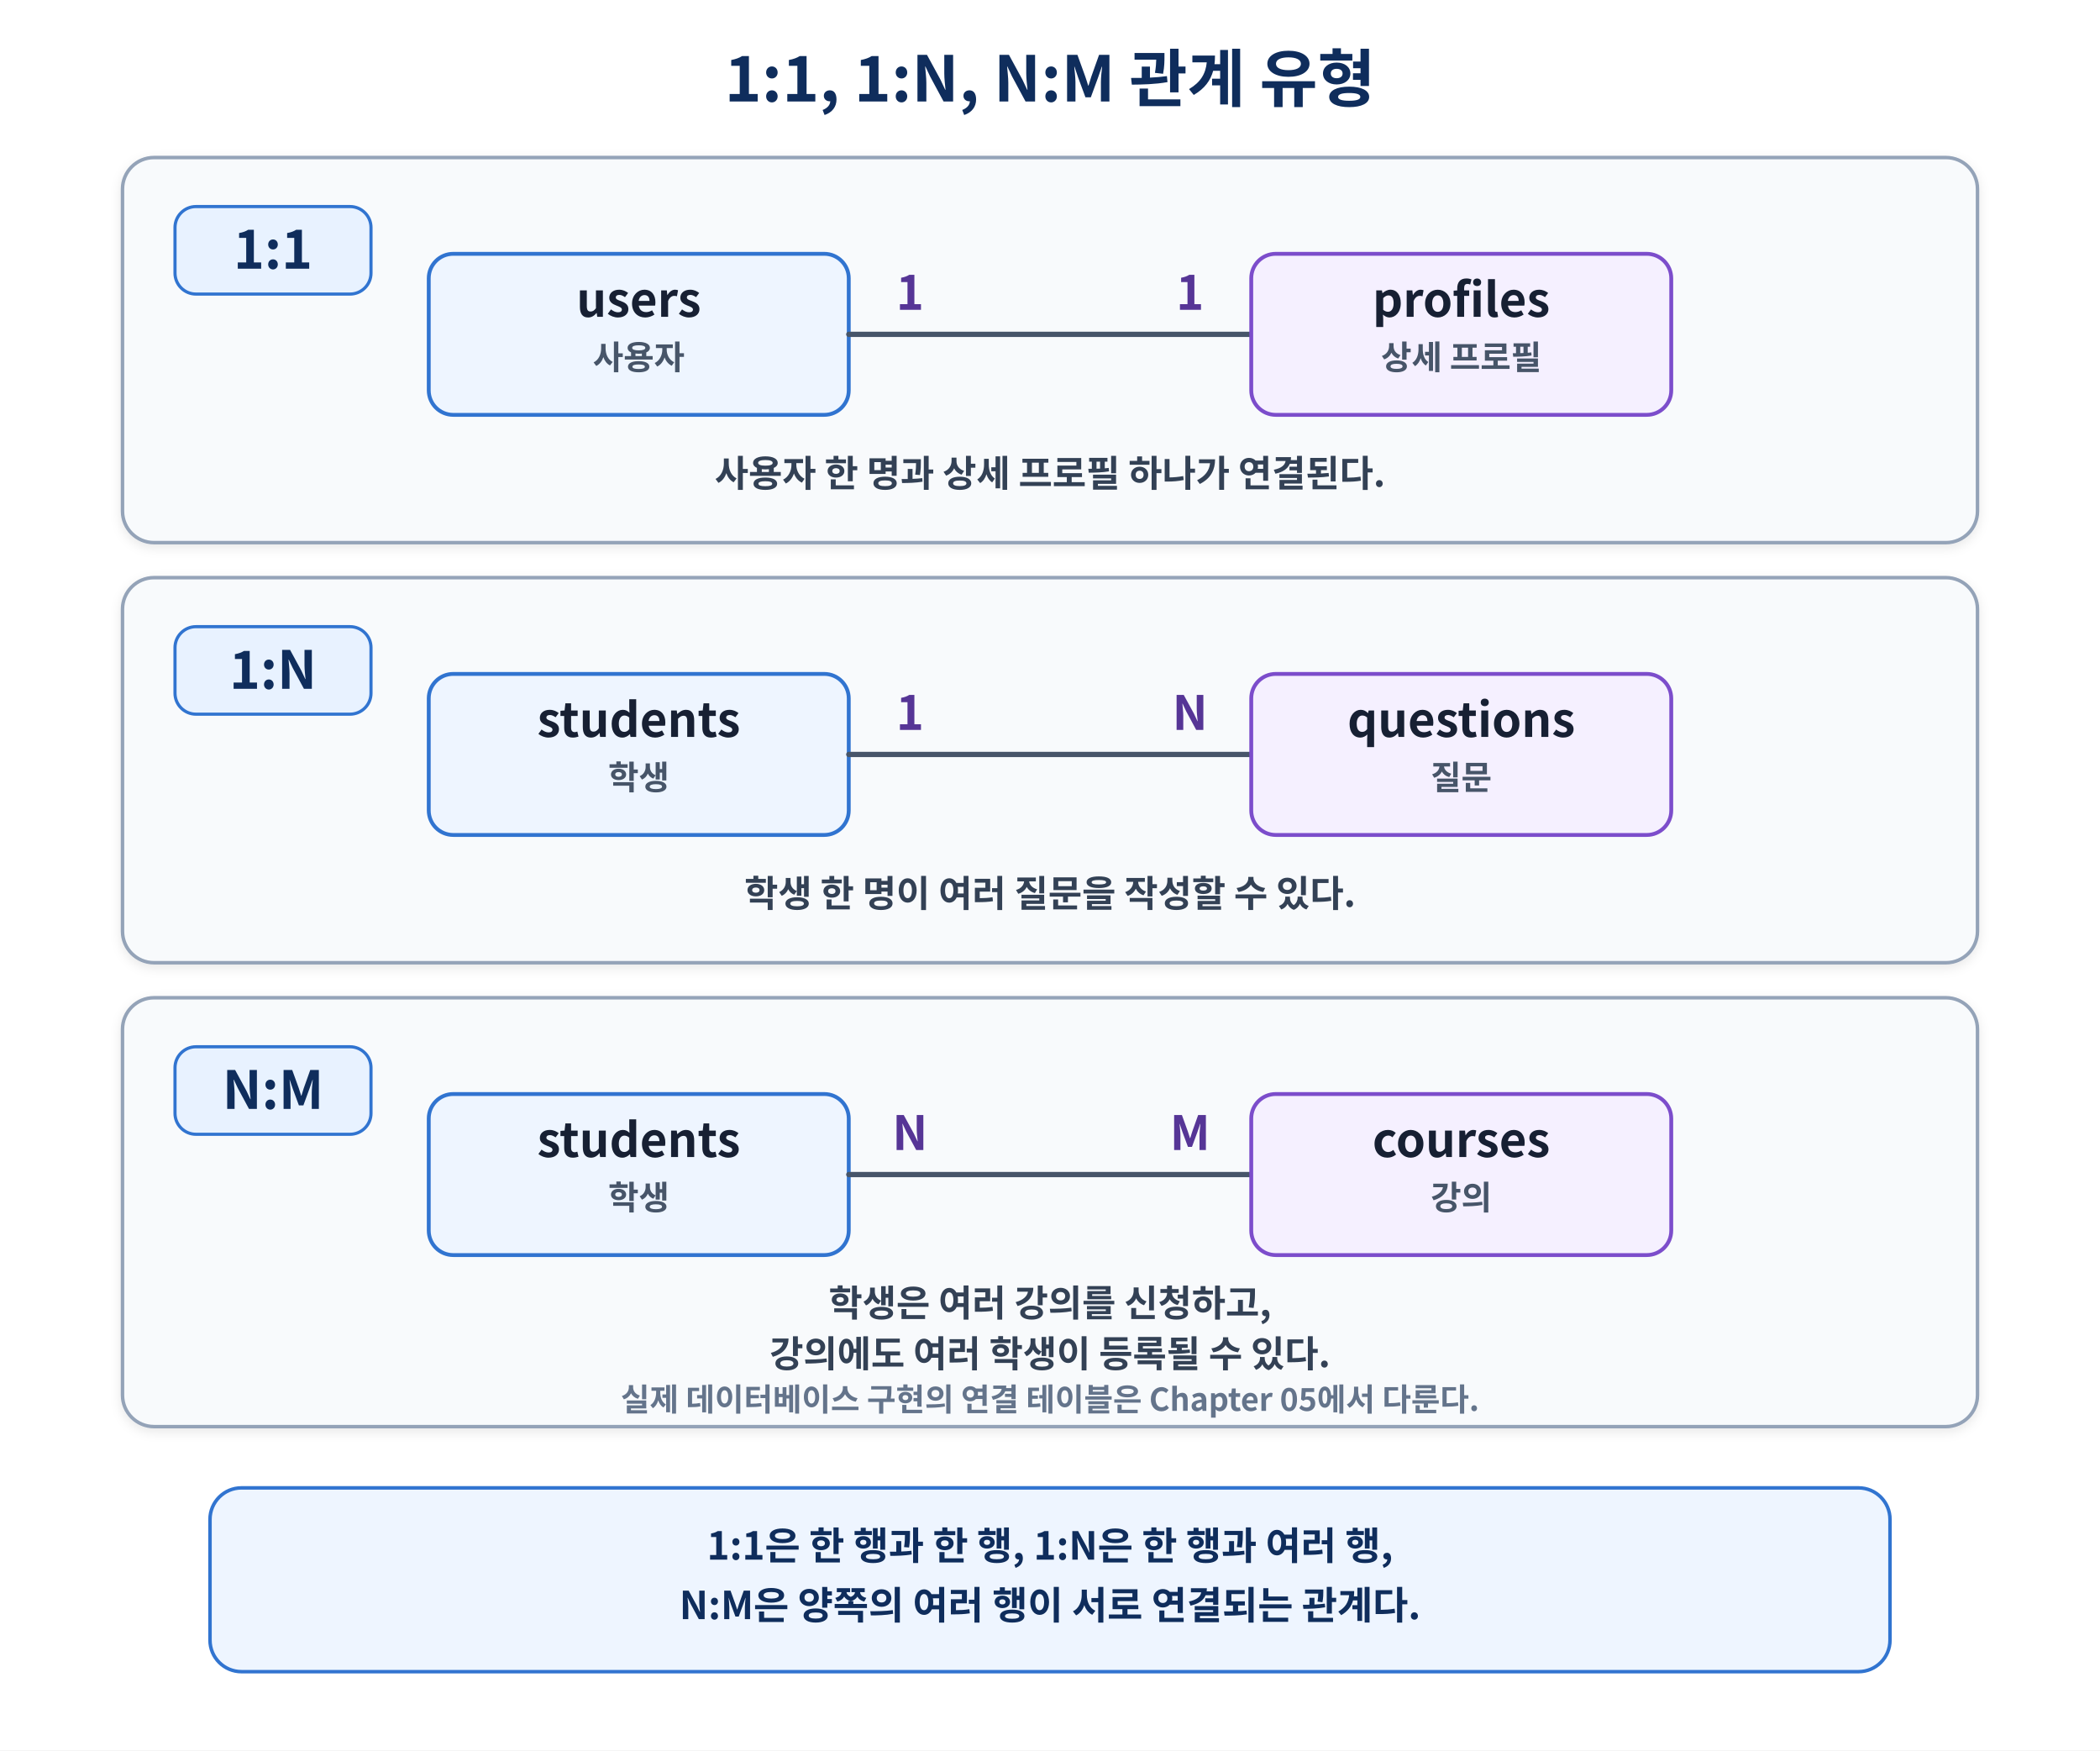
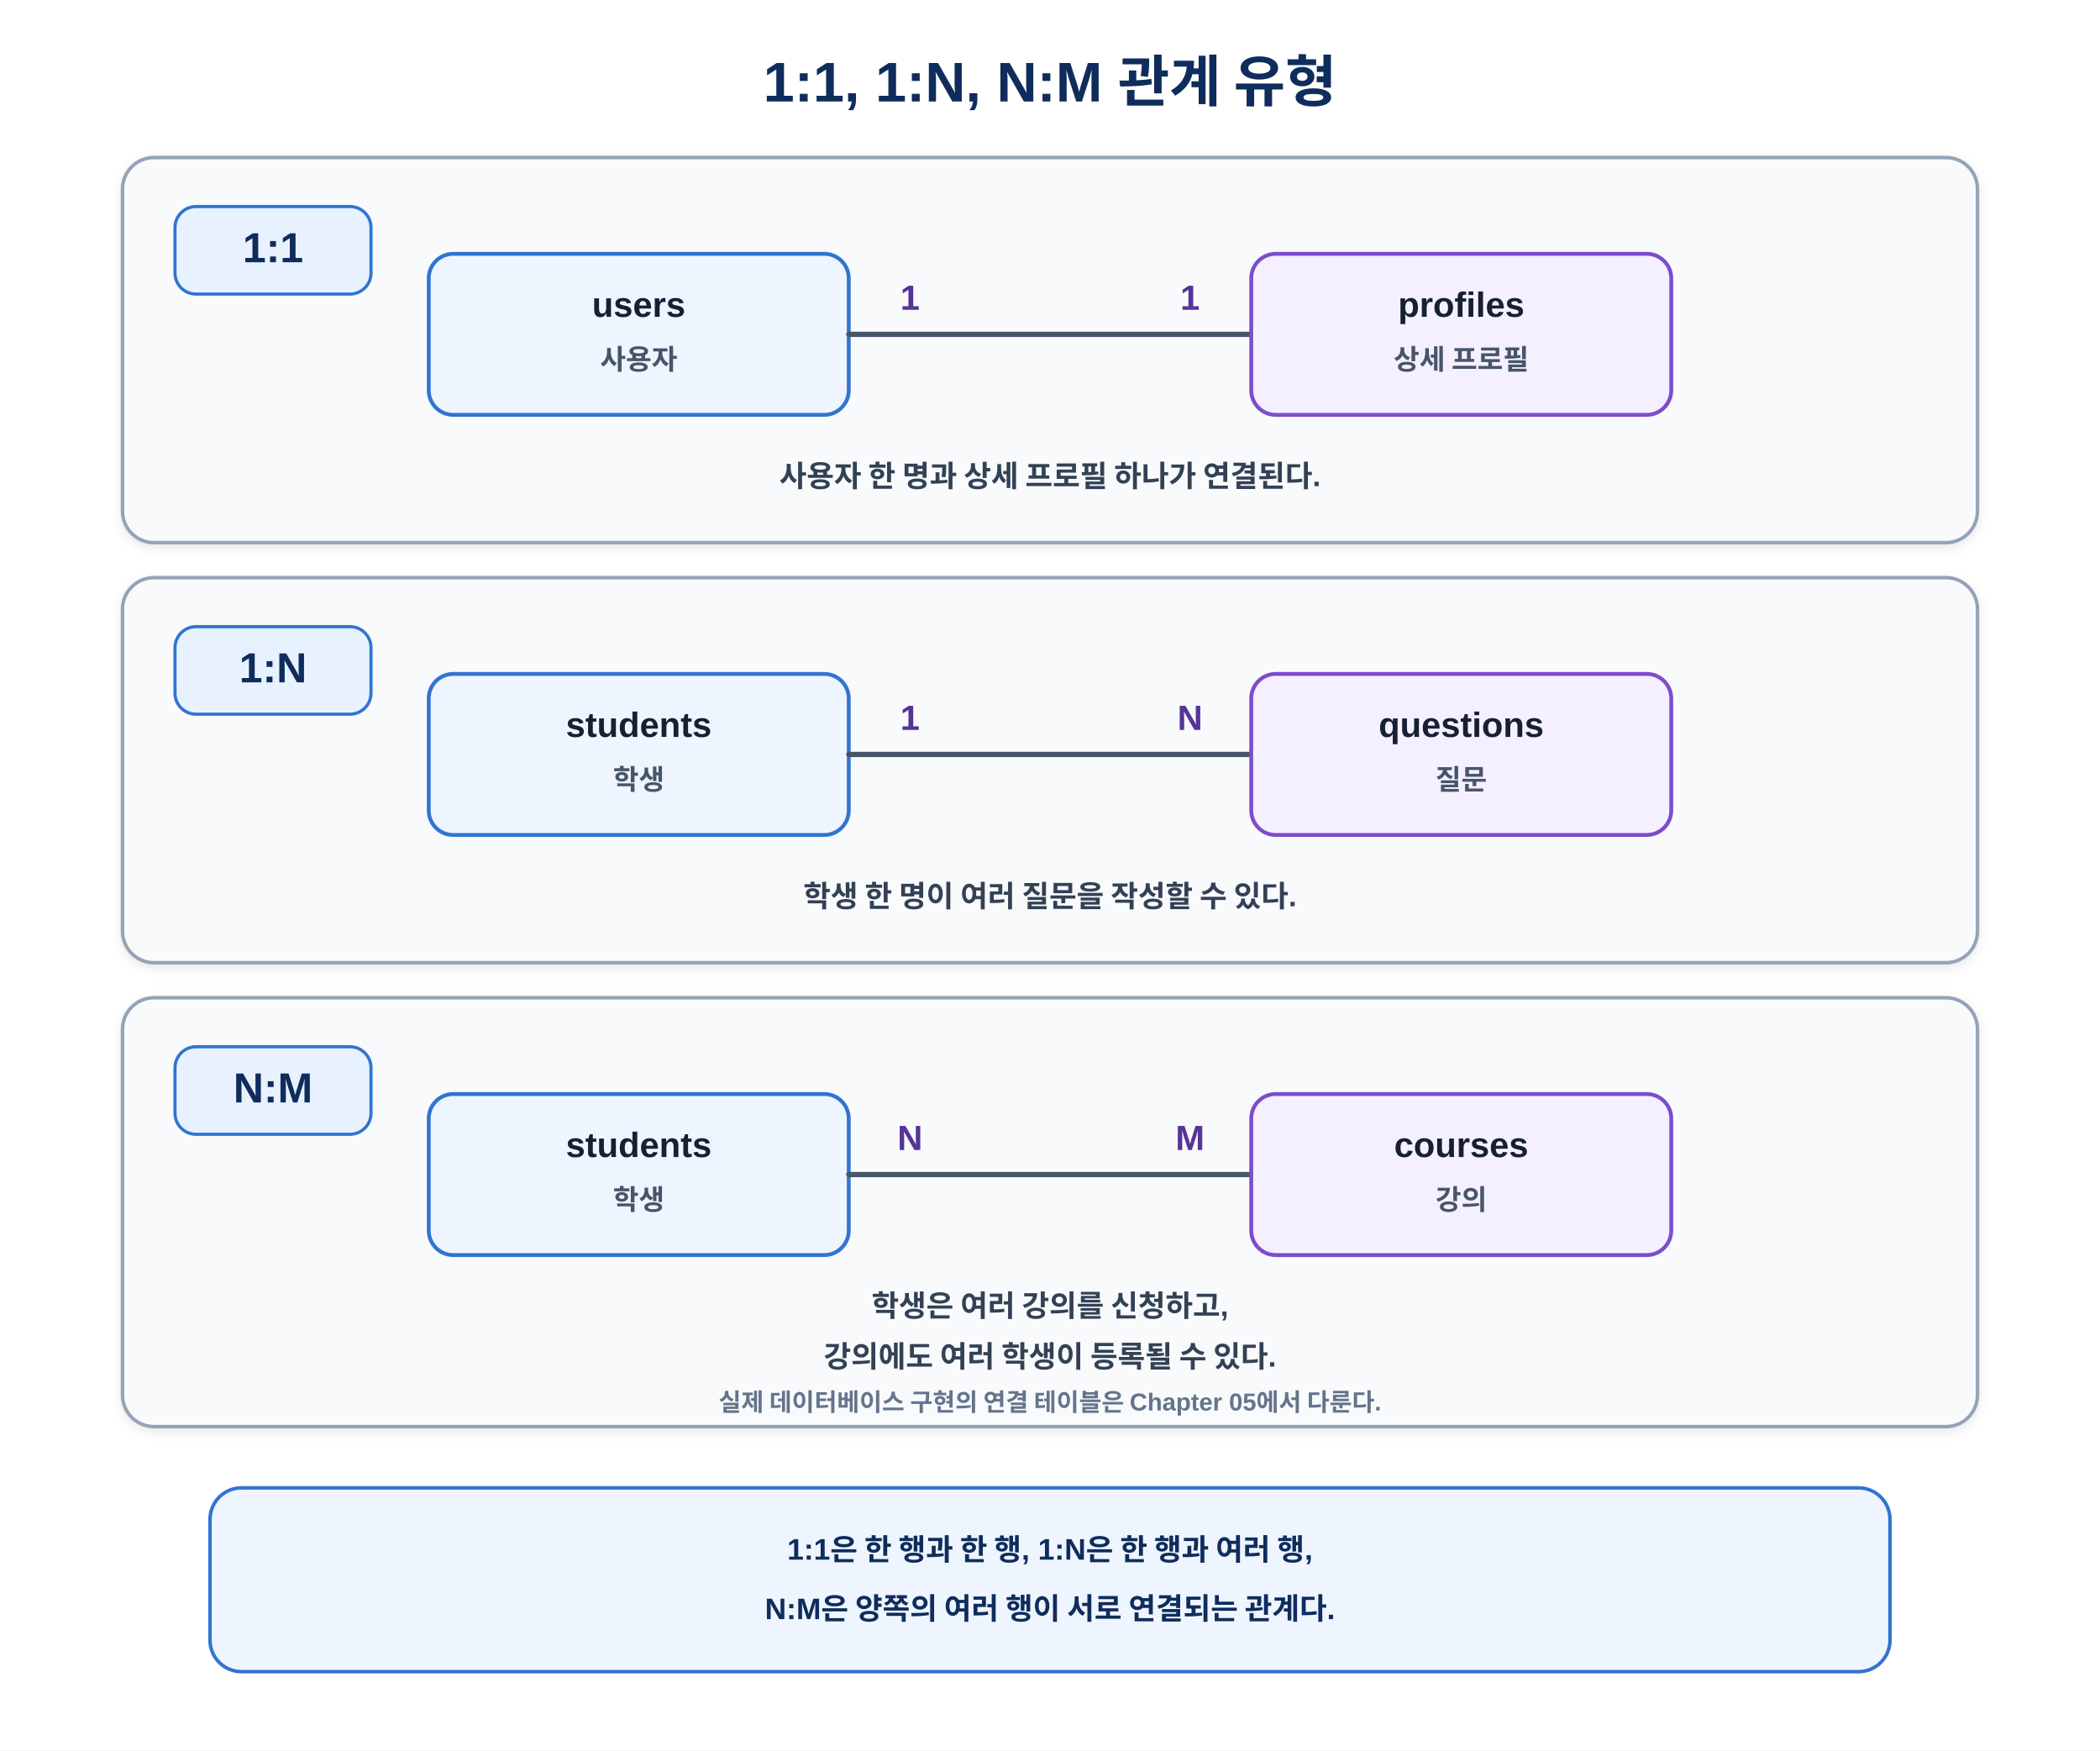
<svg xmlns="http://www.w3.org/2000/svg" width="100%" viewBox="0 0 1200 1000" role="img" aria-labelledby="title desc" shape-rendering="geometricPrecision">
  <defs>
    <filter id="shadow" x="-10%" y="-10%" width="120%" height="135%">
      <feDropShadow dx="0" dy="2" stdDeviation="3" flood-color="#0f172a" flood-opacity="0.09" />
    </filter>
    <style>
-       text{font-family:"Malgun Gothic","NanumSquare","Noto Sans CJK KR","Apple SD Gothic Neo","Noto Sans KR","UnDotum",Arial,sans-serif;fill:#172033}
-       .title{font-size:36px;font-weight:700;text-anchor:middle;fill:#0f2d5c}
+       text{font-family:"Malgun Gothic","Apple SD Gothic Neo","Noto Sans KR",Arial,sans-serif;fill:#172033}
+       .title{font-size:32px;font-weight:700;text-anchor:middle;fill:#0f2d5c}
      .panel{fill:#f8fafc;stroke:#94a3b8;stroke-width:2}
      .tag-box{fill:#e8f2ff;stroke:#3174d0;stroke-width:1.8}
-       .tag{font-size:30px;font-weight:700;text-anchor:middle;dominant-baseline:middle;fill:#0f2d5c}
+       .tag{font-size:24px;font-weight:700;text-anchor:middle;dominant-baseline:middle;fill:#0f2d5c}
      .subject-box{fill:#eef5ff;stroke:#3174d0;stroke-width:2.2}
      .target-box{fill:#f5f0ff;stroke:#7c4dcb;stroke-width:2.2}
-       .entity{font-size:27px;font-weight:700;text-anchor:middle;fill:#172033}
-       .role{font-size:19px;font-weight:600;text-anchor:middle;fill:#475569}
+       .entity{font-size:20px;font-weight:700;text-anchor:middle;fill:#172033}
+       .role{font-size:16px;font-weight:600;text-anchor:middle;fill:#475569}
      .relation{stroke:#475569;stroke-width:3;fill:none;stroke-linecap:round}
-       .cardinality{font-size:27px;font-weight:800;text-anchor:middle;fill:#563596}
-       .description{font-size:21px;font-weight:700;text-anchor:middle;fill:#334155}
-       .support{font-size:18px;font-weight:600;text-anchor:middle;fill:#64748b}
+       .cardinality{font-size:20px;font-weight:800;text-anchor:middle;fill:#563596}
+       .description{font-size:17px;font-weight:700;text-anchor:middle;fill:#334155}
+       .support{font-size:14px;font-weight:600;text-anchor:middle;fill:#64748b}
      .summary-box{fill:#eef5ff;stroke:#3174d0;stroke-width:2}
-       .summary{font-size:22px;font-weight:700;text-anchor:middle;fill:#0f2d5c}
+       .summary{font-size:17px;font-weight:700;text-anchor:middle;fill:#0f2d5c}
    </style>
  </defs>
  <rect width="1200" height="1000" fill="#ffffff" />
  <text x="600" y="58" class="title">1:1, 1:N, N:M 관계 유형</text>
  <g filter="url(#shadow)">
    <rect x="70" y="90" width="1060" height="220" rx="18" class="panel" />
  </g>
  <rect x="100" y="118" width="112" height="50" rx="12" class="tag-box" />
  <text x="156" y="143" class="tag">1:1</text>
  <rect x="245" y="145" width="240" height="92" rx="14" class="subject-box" />
  <text x="365" y="181" class="entity">users</text>
  <text x="365" y="211" class="role">사용자</text>
  <path d="M485 191 H715" class="relation" />
  <text x="520" y="177" class="cardinality">1</text>
  <text x="680" y="177" class="cardinality">1</text>
  <rect x="715" y="145" width="240" height="92" rx="14" class="target-box" />
  <text x="835" y="181" class="entity">profiles</text>
  <text x="835" y="211" class="role">상세 프로필</text>
  <text x="600" y="278" class="description">사용자 한 명과 상세 프로필 하나가 연결된다.</text>
  <g filter="url(#shadow)">
    <rect x="70" y="330" width="1060" height="220" rx="18" class="panel" />
  </g>
  <rect x="100" y="358" width="112" height="50" rx="12" class="tag-box" />
  <text x="156" y="383" class="tag">1:N</text>
  <rect x="245" y="385" width="240" height="92" rx="14" class="subject-box" />
  <text x="365" y="421" class="entity">students</text>
  <text x="365" y="451" class="role">학생</text>
  <path d="M485 431 H715" class="relation" />
  <text x="520" y="417" class="cardinality">1</text>
  <text x="680" y="417" class="cardinality">N</text>
  <rect x="715" y="385" width="240" height="92" rx="14" class="target-box" />
  <text x="835" y="421" class="entity">questions</text>
  <text x="835" y="451" class="role">질문</text>
  <text x="600" y="518" class="description">학생 한 명이 여러 질문을 작성할 수 있다.</text>
  <g filter="url(#shadow)">
    <rect x="70" y="570" width="1060" height="245" rx="18" class="panel" />
  </g>
  <rect x="100" y="598" width="112" height="50" rx="12" class="tag-box" />
  <text x="156" y="623" class="tag">N:M</text>
  <rect x="245" y="625" width="240" height="92" rx="14" class="subject-box" />
  <text x="365" y="661" class="entity">students</text>
  <text x="365" y="691" class="role">학생</text>
  <path d="M485 671 H715" class="relation" />
  <text x="520" y="657" class="cardinality">N</text>
  <text x="680" y="657" class="cardinality">M</text>
  <rect x="715" y="625" width="240" height="92" rx="14" class="target-box" />
  <text x="835" y="661" class="entity">courses</text>
  <text x="835" y="691" class="role">강의</text>
  <text x="600" y="752" class="description">학생은 여러 강의를 신청하고,</text>
  <text x="600" y="781" class="description">강의에도 여러 학생이 등록될 수 있다.</text>
  <text x="600" y="806" class="support">실제 데이터베이스 구현의 연결 테이블은 Chapter 05에서 다룬다.</text>
  <rect x="120" y="850" width="960" height="105" rx="18" class="summary-box" />
  <text x="600" y="891" class="summary">1:1은 한 행과 한 행, 1:N은 한 행과 여러 행,</text>
  <text x="600" y="925" class="summary">N:M은 양쪽의 여러 행이 서로 연결되는 관계다.</text>
</svg>
